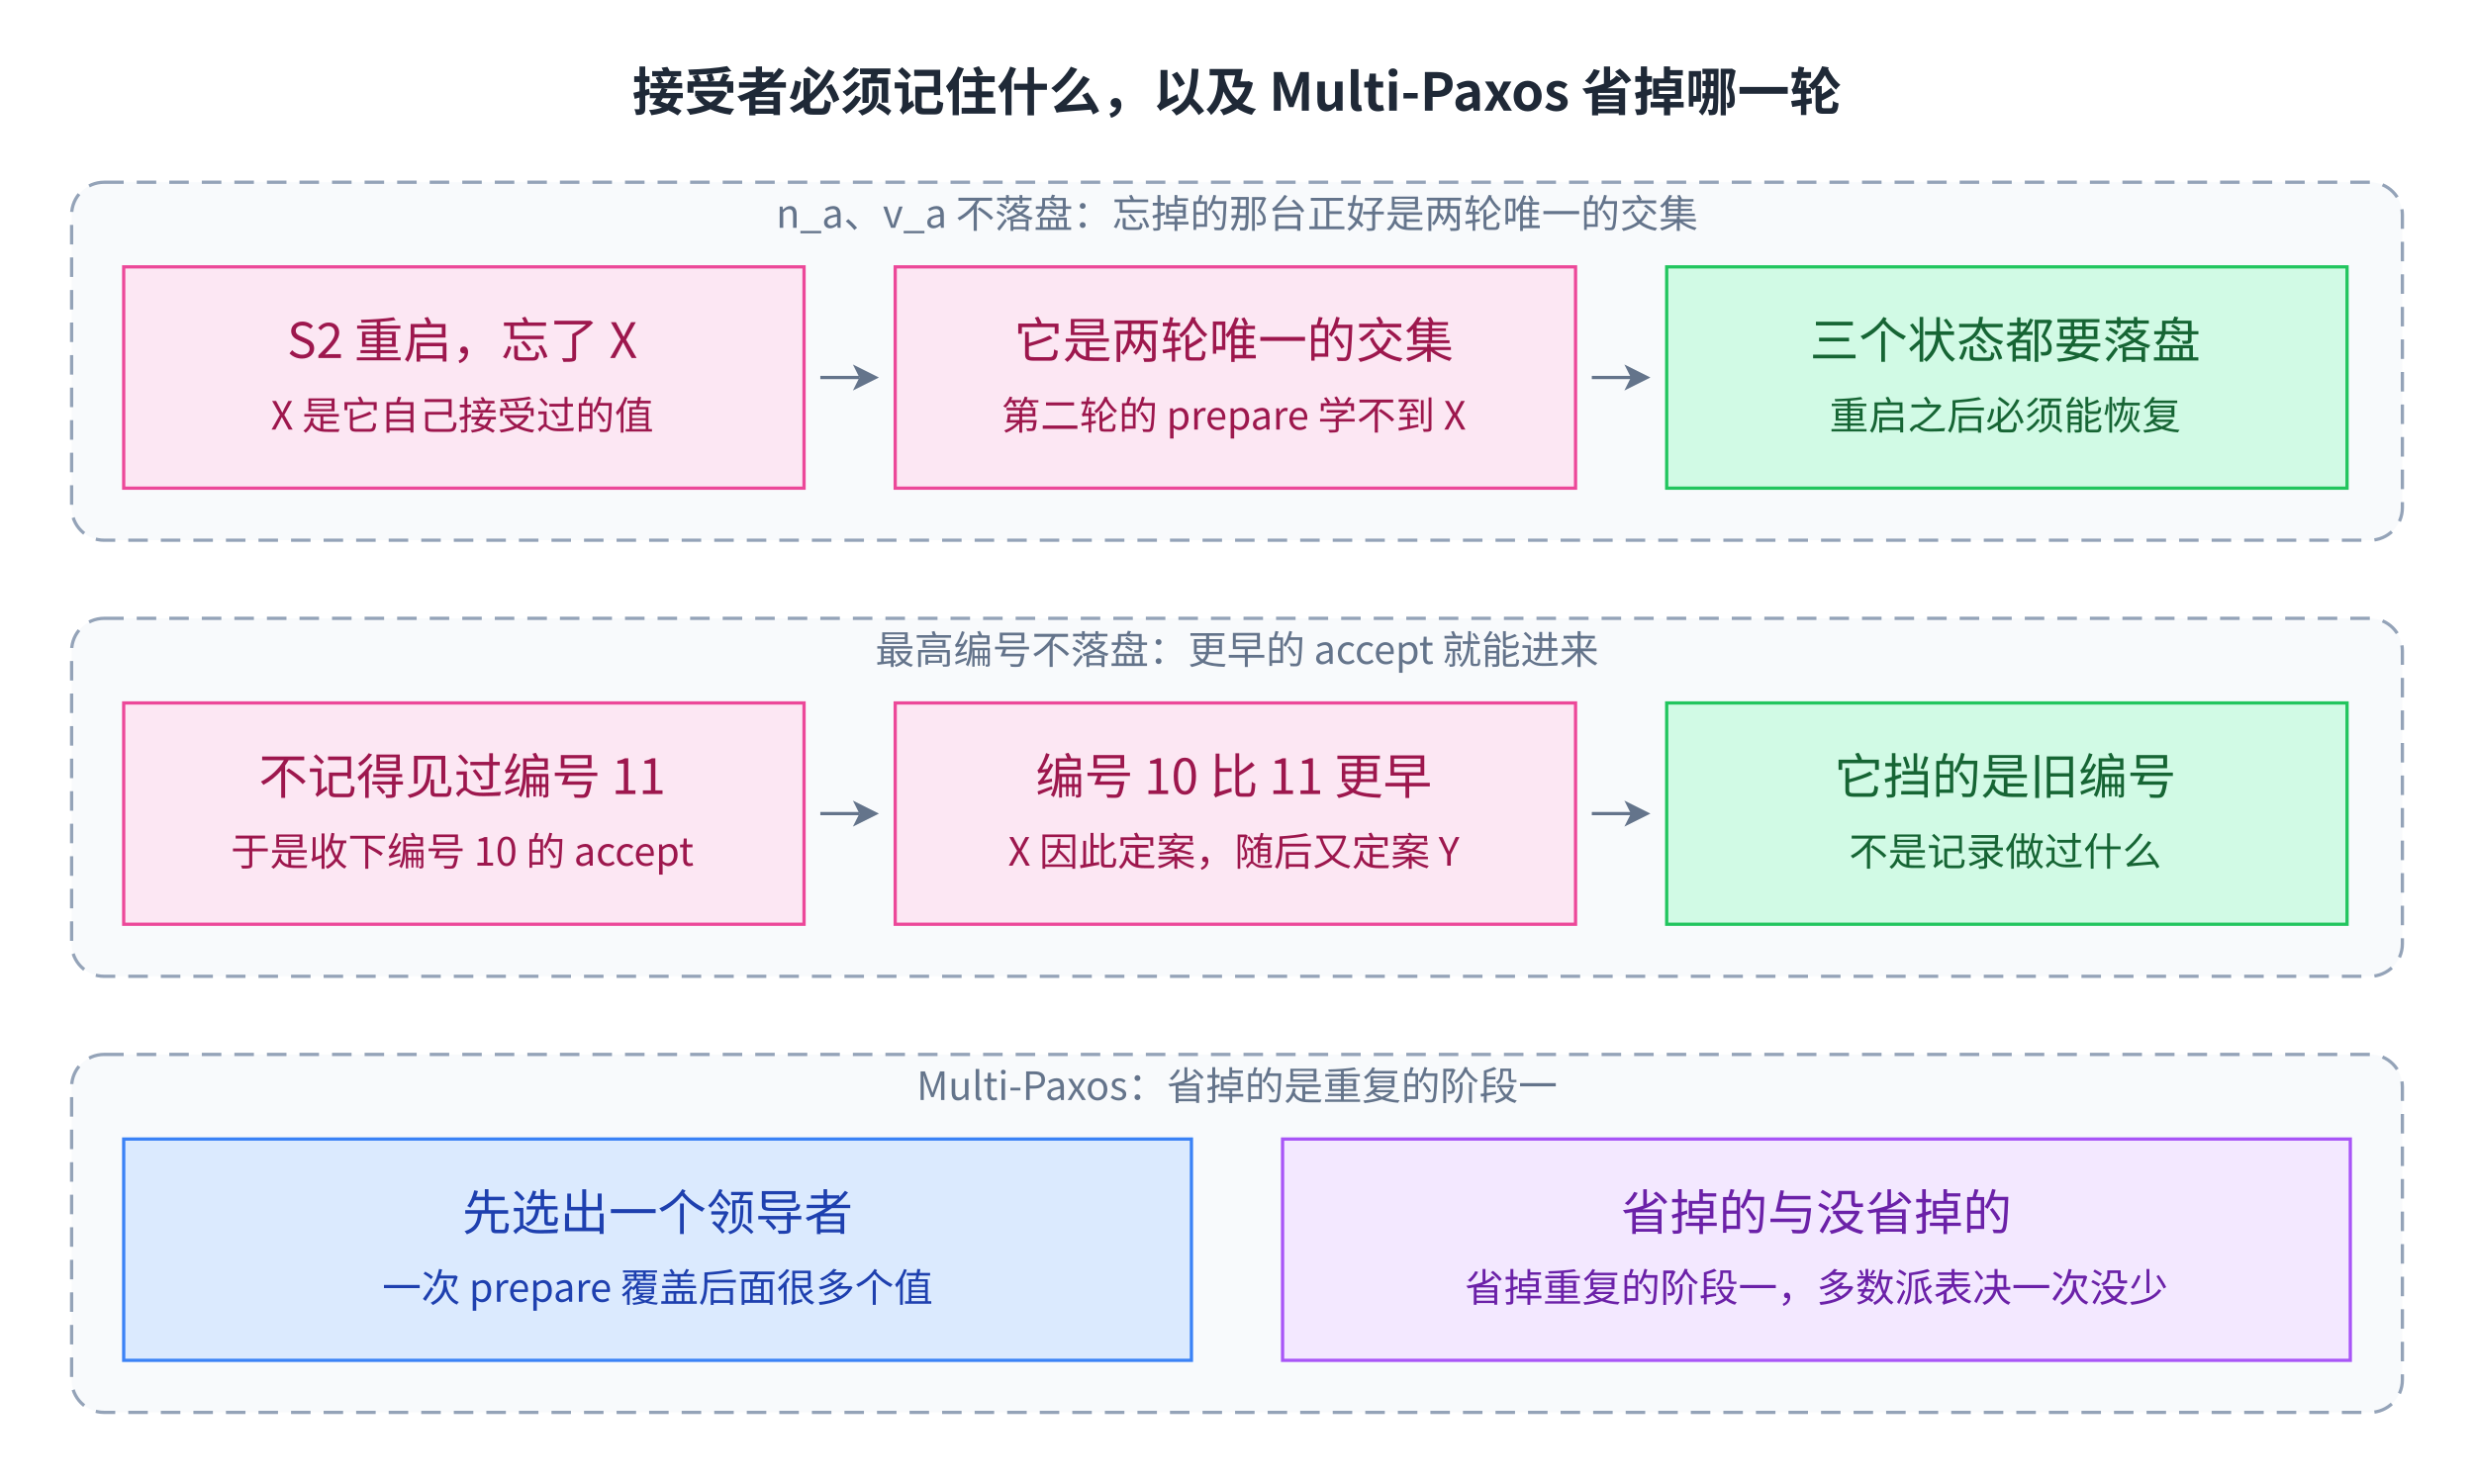
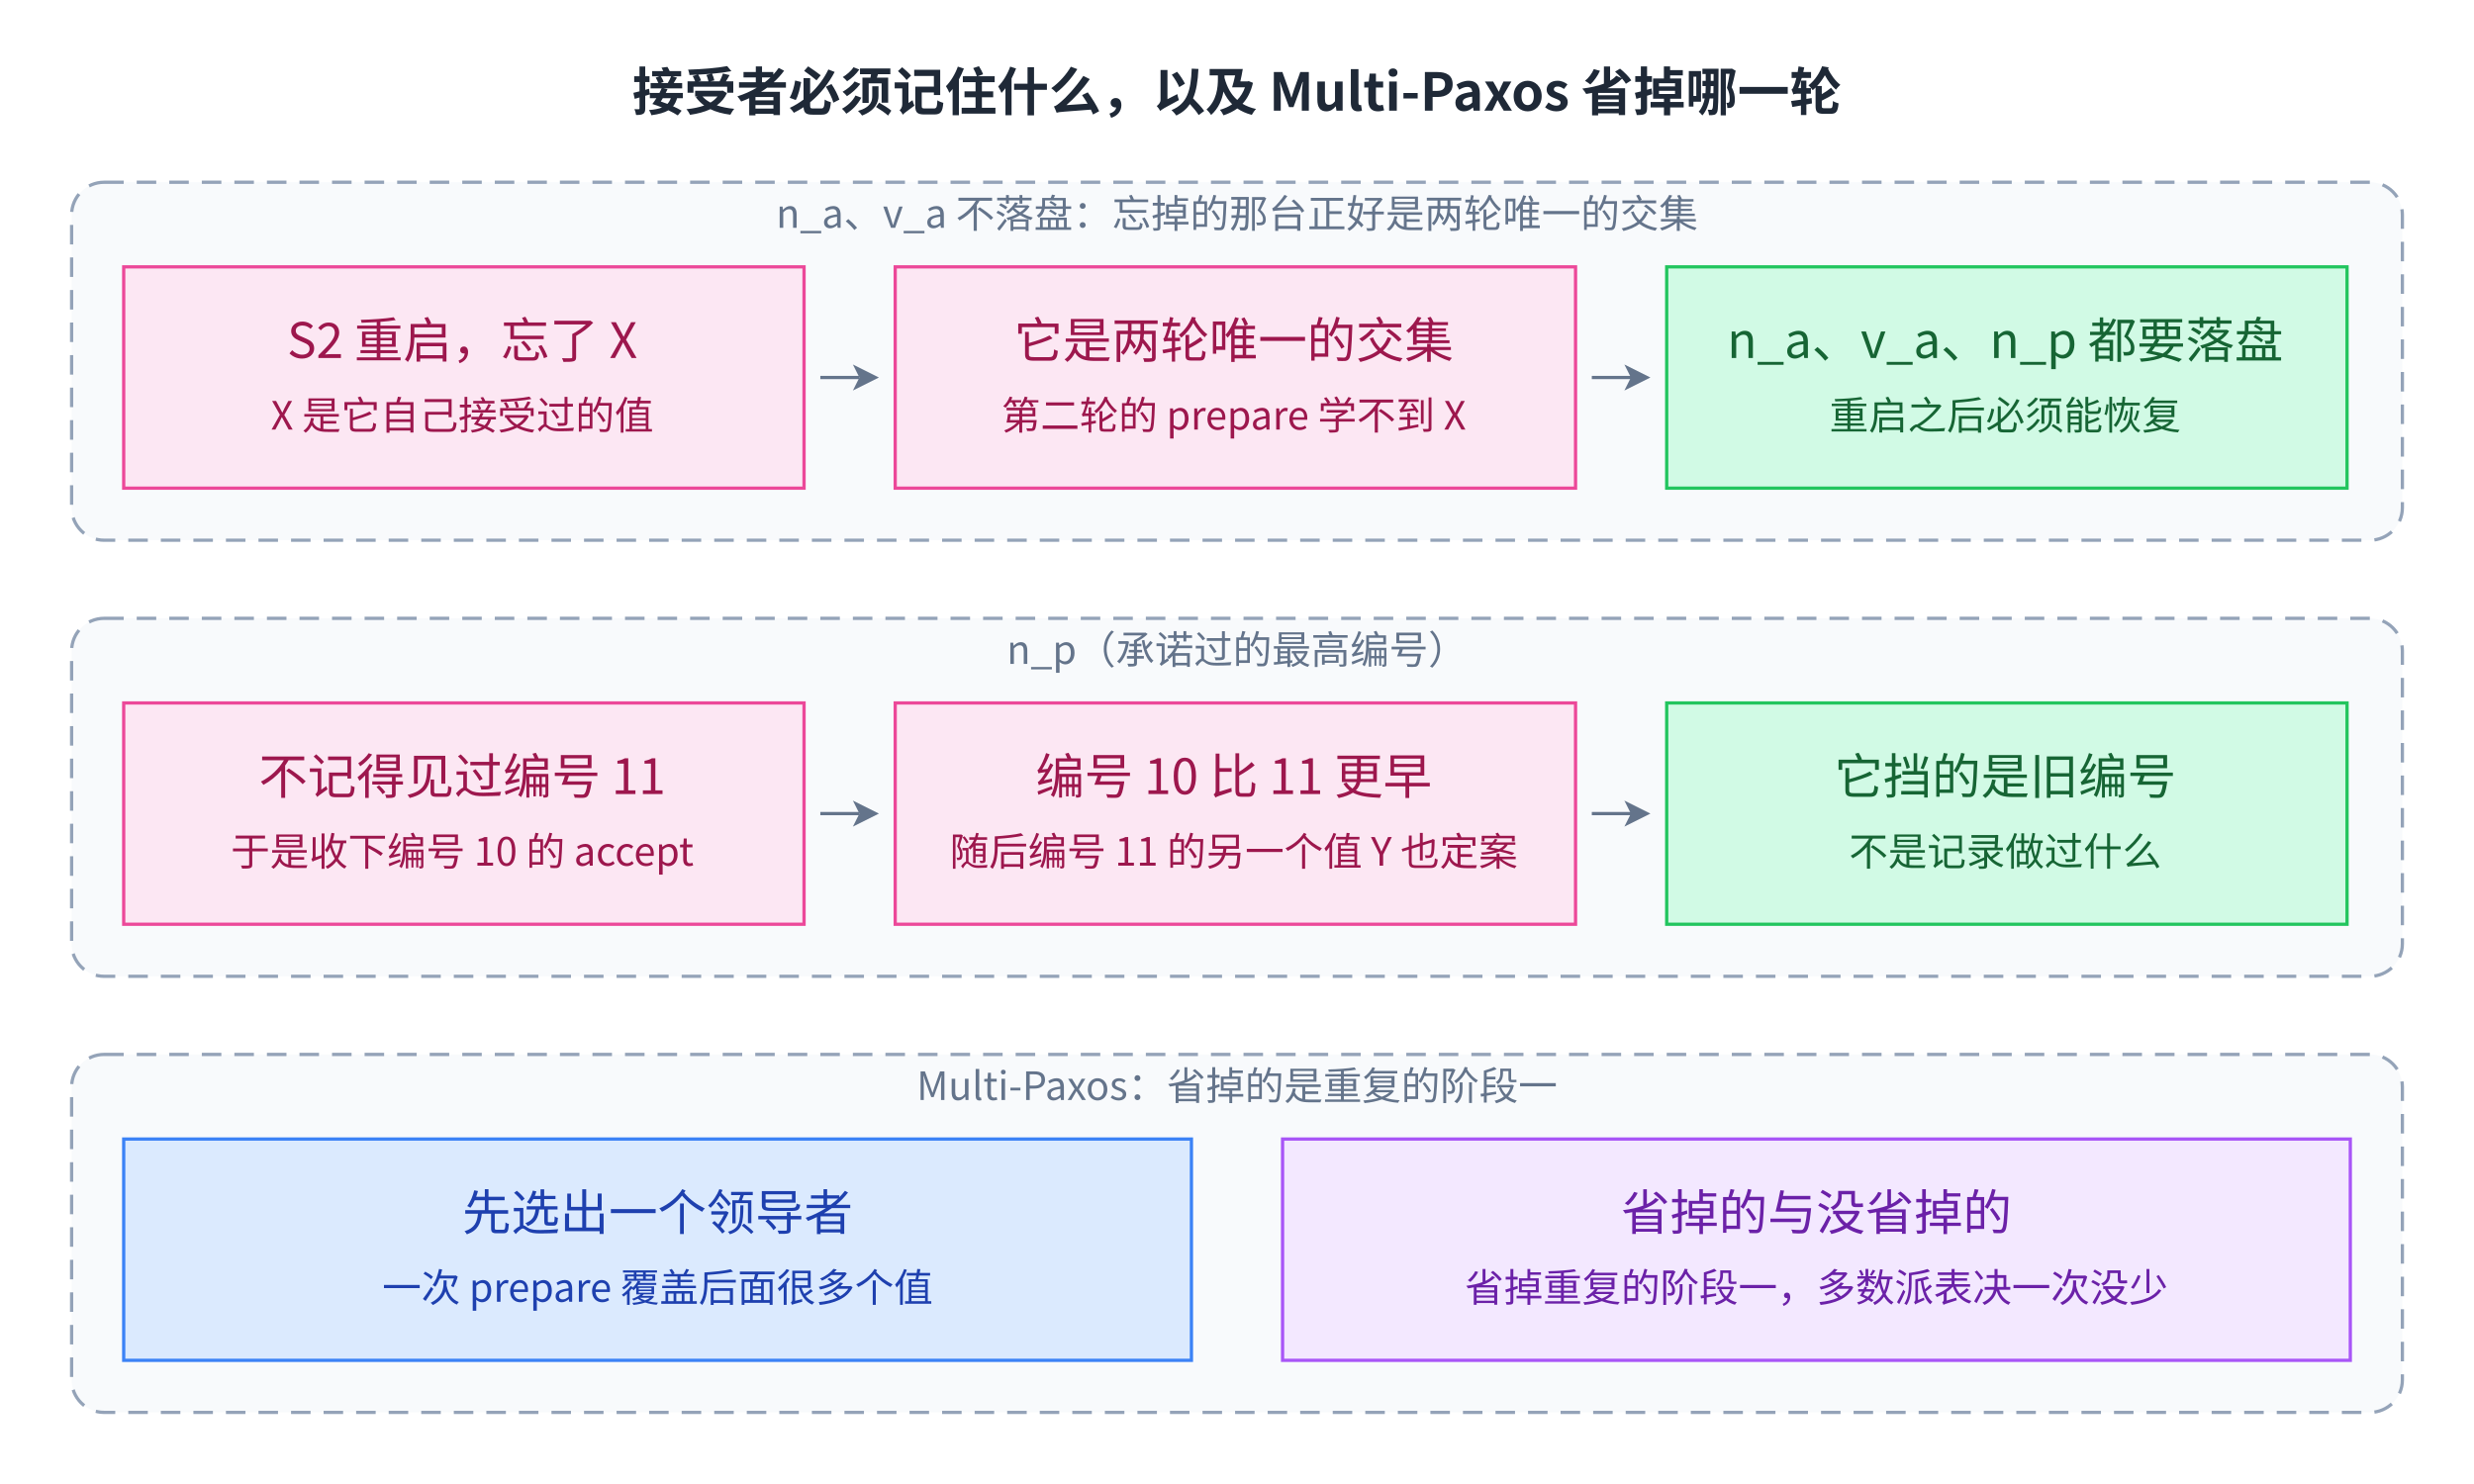
<svg xmlns="http://www.w3.org/2000/svg" viewBox="0 0 760 456" width="760" height="456" role="img" aria-labelledby="fig-paxos-9-title fig-paxos-9-desc">
  <defs>
    <style>
      text { font-family: 'PingFang SC', 'Microsoft YaHei', 'Noto Sans CJK SC', system-ui, sans-serif; }
    </style>
    <marker id="arrow" markerWidth="8" markerHeight="8" refX="2" refY="4" orient="auto" markerUnits="userSpaceOnUse">
      <path d="M0,0 L8,4 L0,8 L2,4 z" fill="#64748b" />
    </marker>
  </defs>
  <rect x="0" y="0" width="760" height="456" fill="#ffffff" />
  <text x="380" y="34" font-size="16" font-weight="600" fill="#1f2937" text-anchor="middle">接受者必须记住什么，以及 Multi-Paxos 省掉哪一轮</text>
  <rect x="22" y="56" width="716" height="110" rx="10" fill="#f8fafc" stroke="#94a3b8" stroke-dasharray="6,4" />
  <text x="380" y="70" font-size="12" fill="#64748b" text-anchor="middle">n_a、v_a 不落盘：忘掉的那台正好是两轮唯一的交集</text>
  <rect x="22" y="190" width="716" height="110" rx="10" fill="#f8fafc" stroke="#94a3b8" stroke-dasharray="6,4" />
-   <text x="380" y="204" font-size="12" fill="#64748b" text-anchor="middle">最高编号不落盘：更早的 accept 就能进来</text>
+   <text x="380" y="204" font-size="12" fill="#64748b" text-anchor="middle">n_p（承诺过的最高编号）</text>
  <rect x="22" y="324" width="716" height="110" rx="10" fill="#f8fafc" stroke="#94a3b8" stroke-dasharray="6,4" />
  <text x="380" y="338" font-size="12" fill="#64748b" text-anchor="middle">Multi-Paxos：省掉的是重复的阶段一</text>
  <path d="M252,116 L264,116" fill="none" stroke="#64748b" marker-end="url(#arrow)" />
  <path d="M489,116 L501,116" fill="none" stroke="#64748b" marker-end="url(#arrow)" />
  <path d="M252,250 L264,250" fill="none" stroke="#64748b" marker-end="url(#arrow)" />
  <path d="M489,250 L501,250" fill="none" stroke="#64748b" marker-end="url(#arrow)" />
  <rect x="38" y="82" width="209" height="68" fill="#fce7f3" stroke="#ec4899" />
  <text x="142" y="110" font-size="15" fill="#9d174d" text-anchor="middle">S2 重启，忘了 X</text>
  <text x="142" y="132" font-size="12" fill="#9d174d" text-anchor="middle">X 是它自己接受过的值</text>
  <rect x="275" y="82" width="209" height="68" fill="#fce7f3" stroke="#ec4899" />
  <text x="379" y="110" font-size="15" fill="#9d174d" text-anchor="middle">它是两轮唯一的交集</text>
  <text x="379" y="132" font-size="12" fill="#9d174d" text-anchor="middle">第二轮的 prepare 学不到 X</text>
  <rect x="512" y="82" width="209" height="68" fill="#d1fae5" stroke="#22c55e" />
-   <text x="616" y="110" font-size="15" fill="#166534" text-anchor="middle">三个状态都要落盘</text>
+   <text x="616" y="110" font-size="15" fill="#166534" text-anchor="middle">n_a、v_a、n_p 都要落盘</text>
  <text x="616" y="132" font-size="12" fill="#166534" text-anchor="middle">重启之后必须能恢复</text>
  <rect x="38" y="216" width="209" height="68" fill="#fce7f3" stroke="#ec4899" />
  <text x="142" y="244" font-size="15" fill="#9d174d" text-anchor="middle">不记得见过编号 11</text>
  <text x="142" y="266" font-size="12" fill="#9d174d" text-anchor="middle">于是收下编号 10 的 accept</text>
  <rect x="275" y="216" width="209" height="68" fill="#fce7f3" stroke="#ec4899" />
  <text x="379" y="244" font-size="15" fill="#9d174d" text-anchor="middle">编号 10 比 11 更早</text>
-   <text x="379" y="266" font-size="12" fill="#9d174d" text-anchor="middle">X 因此定案，随后又定案 Y</text>
+   <text x="379" y="266" font-size="12" fill="#9d174d" text-anchor="middle">随后编号 11 的另一个值 Y 也定案</text>
  <rect x="512" y="216" width="209" height="68" fill="#d1fae5" stroke="#22c55e" />
  <text x="616" y="244" font-size="15" fill="#166534" text-anchor="middle">它挡的是旧编号</text>
  <text x="616" y="266" font-size="12" fill="#166534" text-anchor="middle">不是记录做过什么</text>
  <rect x="38" y="350" width="328" height="68" fill="#dbeafe" stroke="#3b82f6" />
  <text x="202" y="378" font-size="15" fill="#1e40af" text-anchor="middle">先选出一个领导者</text>
  <text x="202" y="400" font-size="12" fill="#1e40af" text-anchor="middle">一次 prepare 覆盖后面很多个值</text>
  <rect x="394" y="350" width="328" height="68" fill="#f3e8ff" stroke="#a855f7" />
  <text x="558" y="378" font-size="15" fill="#6b21a8" text-anchor="middle">省掉的与没省掉的</text>
  <text x="558" y="400" font-size="12" fill="#6b21a8" text-anchor="middle">省掉重复的阶段一，多数派表决一次没少</text>
</svg>
